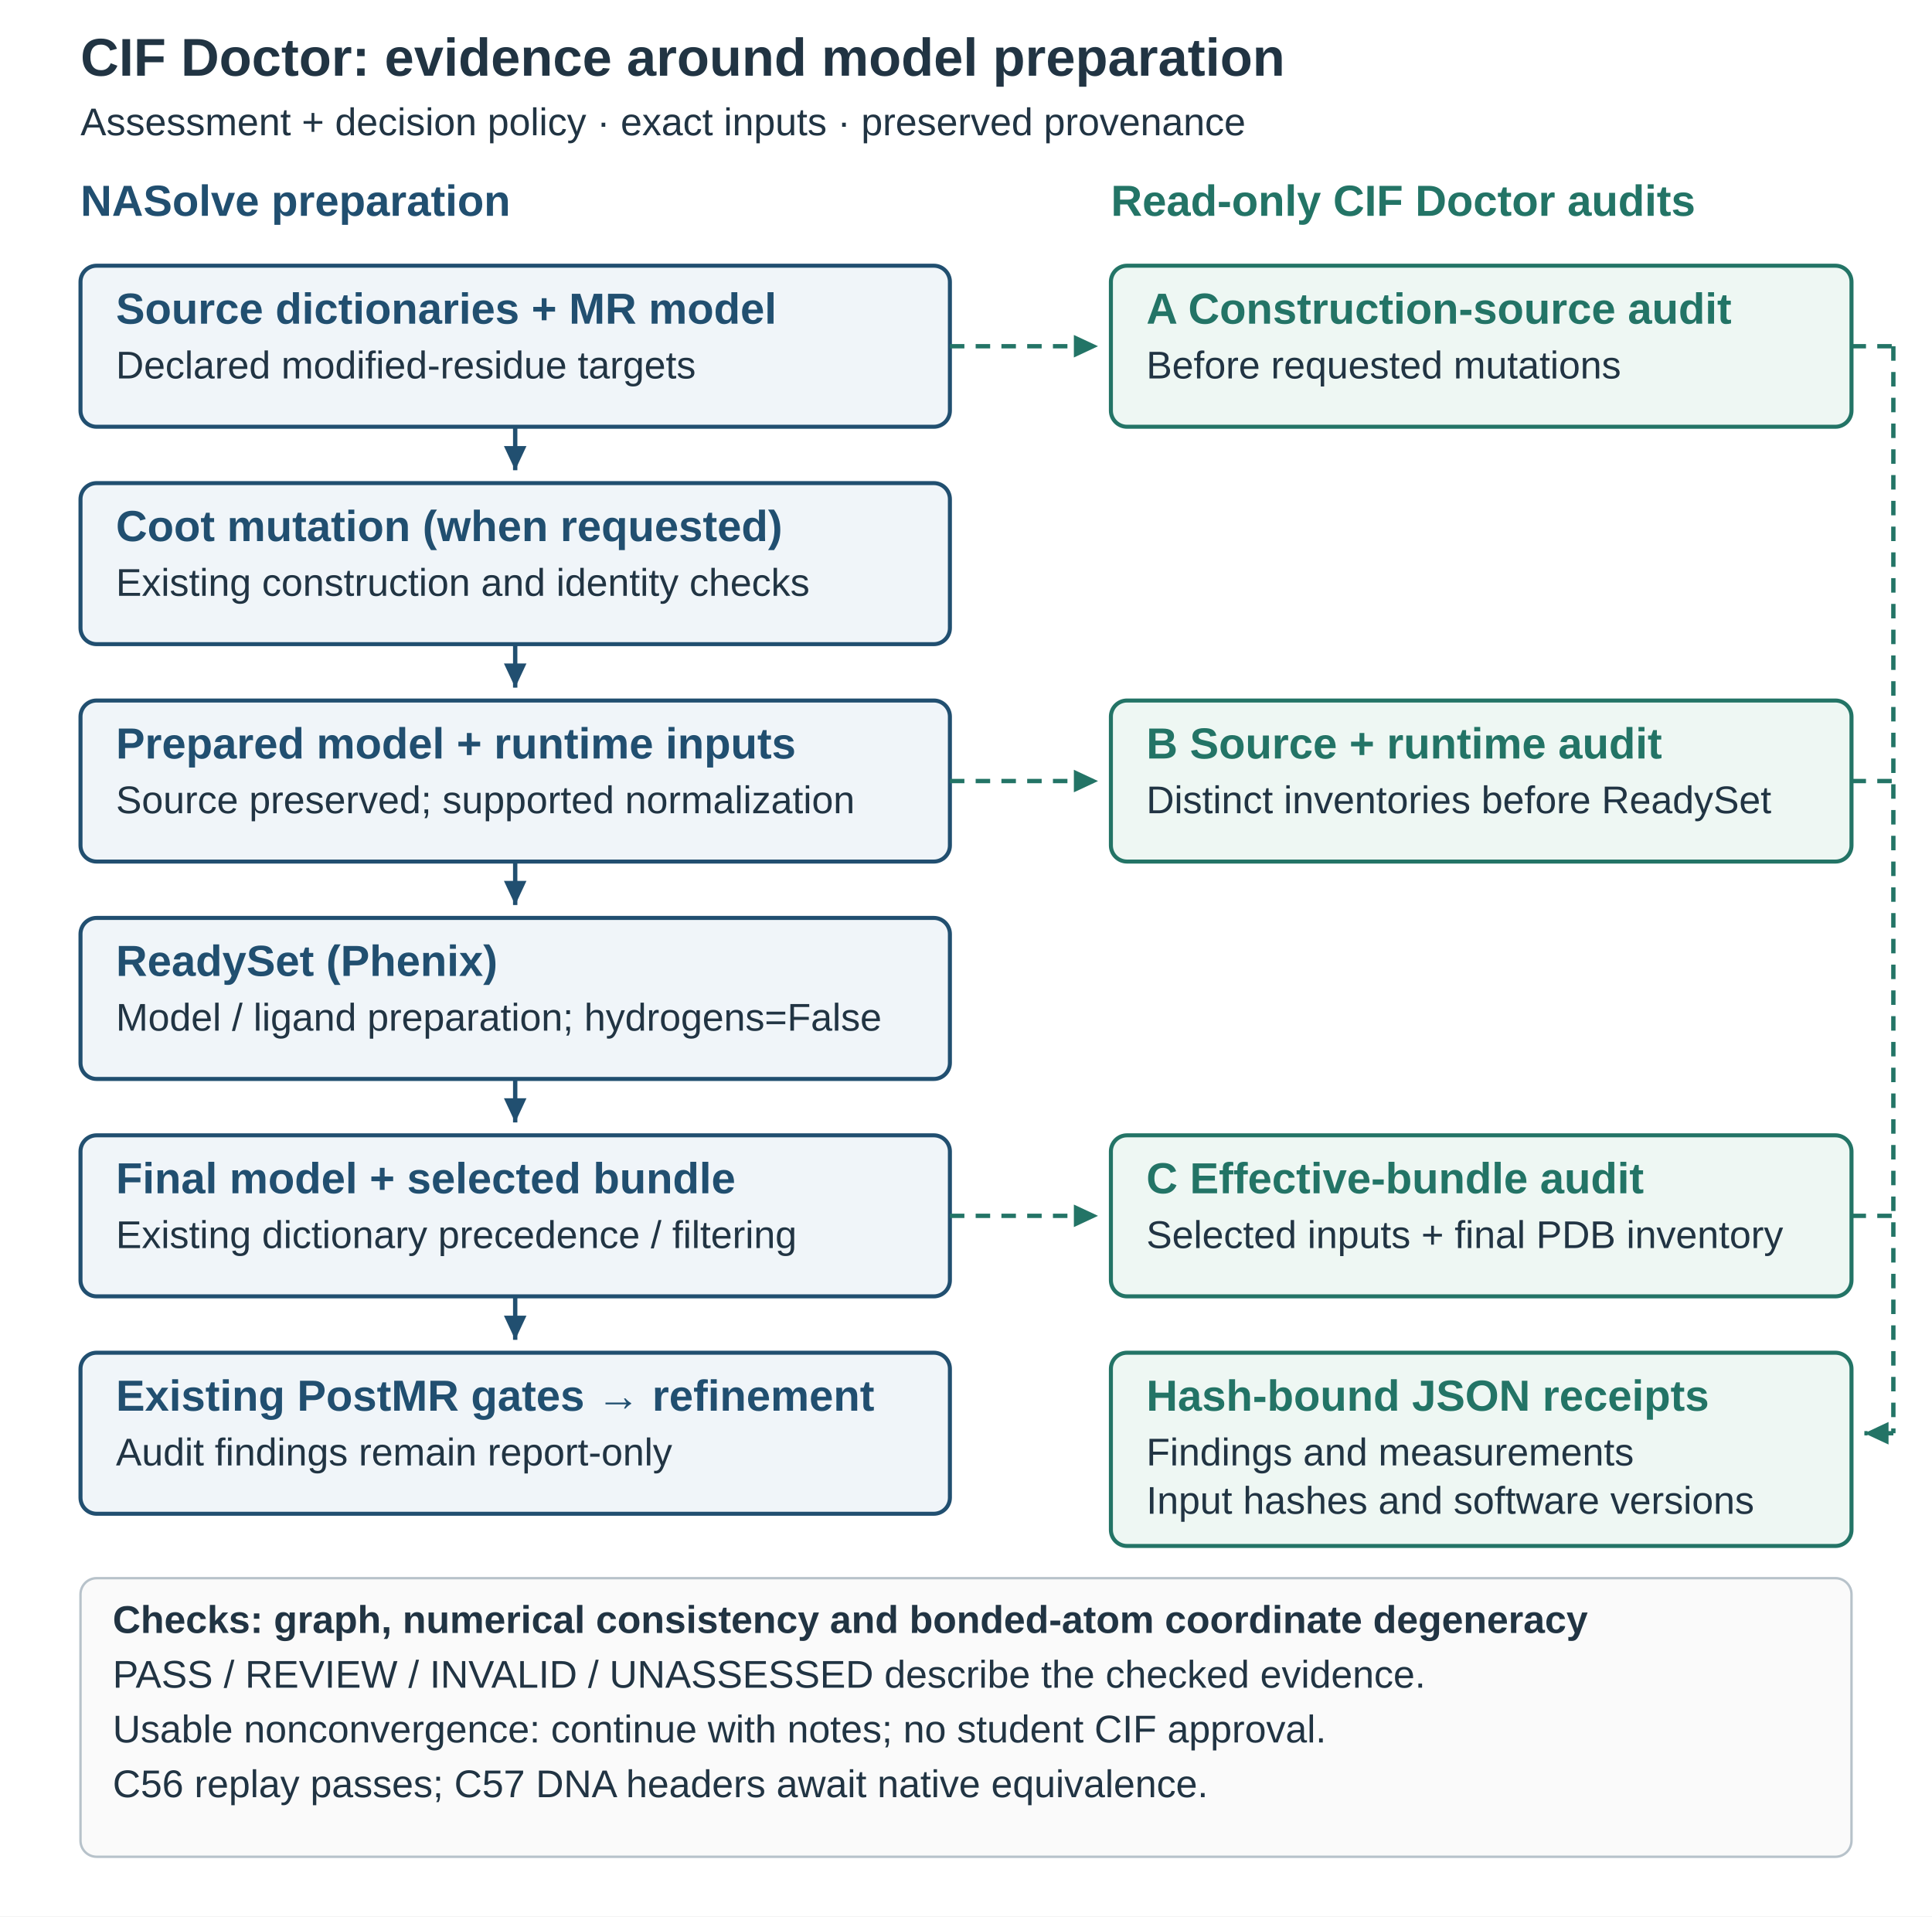
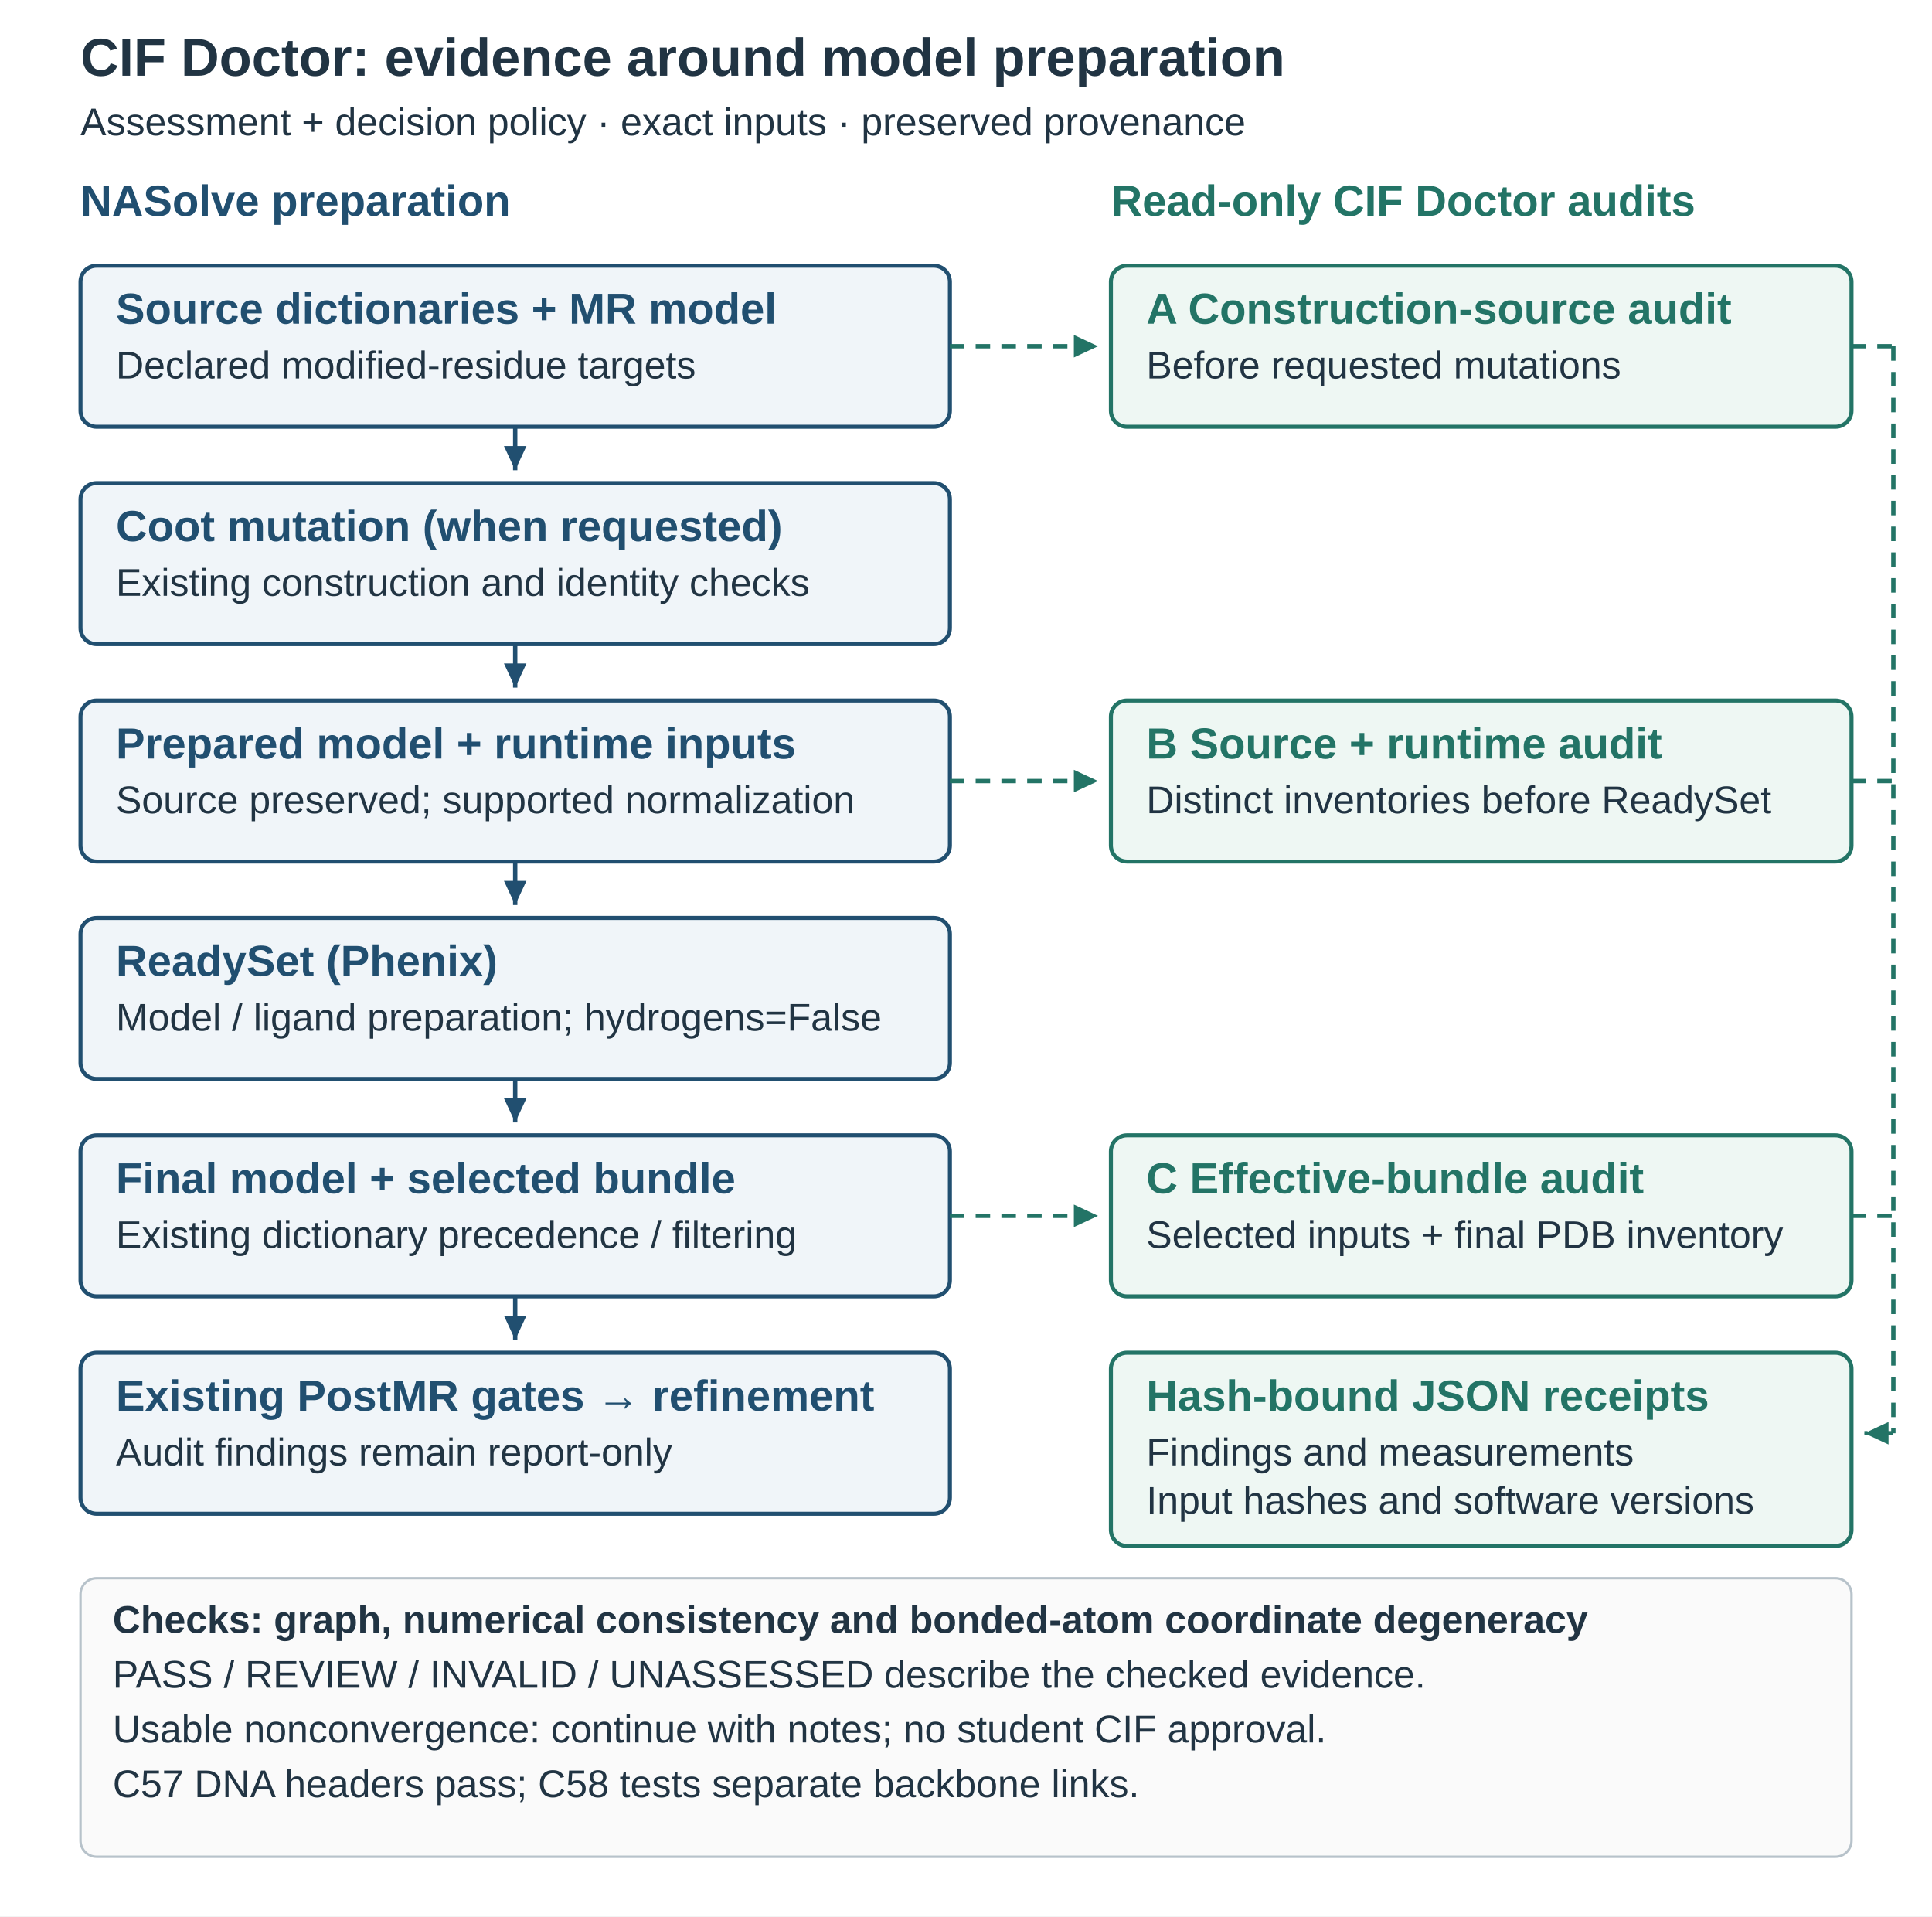
<svg xmlns="http://www.w3.org/2000/svg" width="180mm" height="178.5mm" viewBox="0 0 1200 1190" role="img" aria-labelledby="title description">
  <rect width="1200" height="1190" fill="white" />
  <text x="50" y="47" font-family="Arial, Helvetica, sans-serif" font-size="33" font-weight="bold" fill="#213443" text-anchor="start">CIF Doctor: evidence around model preparation</text>
  <text x="50" y="84" font-family="Arial, Helvetica, sans-serif" font-size="24" font-weight="normal" fill="#213443" text-anchor="start">Assessment + decision policy · exact inputs · preserved provenance</text>
  <text x="50" y="134" font-family="Arial, Helvetica, sans-serif" font-size="27" font-weight="bold" fill="#214f70" text-anchor="start">NASolve preparation</text>
  <text x="690" y="134" font-family="Arial, Helvetica, sans-serif" font-size="27" font-weight="bold" fill="#237466" text-anchor="start">Read-only CIF Doctor audits</text>
  <g id="source-inputs">
    <rect x="50" y="165" width="540" height="100" rx="10" fill="#f0f5f9" stroke="#214f70" stroke-width="2.5" />
    <text x="72" y="201" font-family="Arial, Helvetica, sans-serif" font-size="27" font-weight="bold" fill="#214f70" text-anchor="start">Source dictionaries + MR model</text>
    <text x="72" y="235" font-family="Arial, Helvetica, sans-serif" font-size="24" font-weight="normal" fill="#213443" text-anchor="start">Declared modified-residue targets</text>
  </g>
  <g id="coot-mutation">
    <rect x="50" y="300" width="540" height="100" rx="10" fill="#f0f5f9" stroke="#214f70" stroke-width="2.5" />
    <text x="72" y="336" font-family="Arial, Helvetica, sans-serif" font-size="27" font-weight="bold" fill="#214f70" text-anchor="start">Coot mutation (when requested)</text>
    <text x="72" y="370" font-family="Arial, Helvetica, sans-serif" font-size="24" font-weight="normal" fill="#213443" text-anchor="start">Existing construction and identity checks</text>
  </g>
  <g id="prepared-inputs">
    <rect x="50" y="435" width="540" height="100" rx="10" fill="#f0f5f9" stroke="#214f70" stroke-width="2.5" />
    <text x="72" y="471" font-family="Arial, Helvetica, sans-serif" font-size="27" font-weight="bold" fill="#214f70" text-anchor="start">Prepared model + runtime inputs</text>
    <text x="72" y="505" font-family="Arial, Helvetica, sans-serif" font-size="24" font-weight="normal" fill="#213443" text-anchor="start">Source preserved; supported normalization</text>
  </g>
  <g id="readyset">
    <rect x="50" y="570" width="540" height="100" rx="10" fill="#f0f5f9" stroke="#214f70" stroke-width="2.5" />
    <text x="72" y="606" font-family="Arial, Helvetica, sans-serif" font-size="27" font-weight="bold" fill="#214f70" text-anchor="start">ReadySet (Phenix)</text>
    <text x="72" y="640" font-family="Arial, Helvetica, sans-serif" font-size="24" font-weight="normal" fill="#213443" text-anchor="start">Model / ligand preparation; hydrogens=False</text>
  </g>
  <g id="effective-inputs">
    <rect x="50" y="705" width="540" height="100" rx="10" fill="#f0f5f9" stroke="#214f70" stroke-width="2.5" />
    <text x="72" y="741" font-family="Arial, Helvetica, sans-serif" font-size="27" font-weight="bold" fill="#214f70" text-anchor="start">Final model + selected bundle</text>
    <text x="72" y="775" font-family="Arial, Helvetica, sans-serif" font-size="24" font-weight="normal" fill="#213443" text-anchor="start">Existing dictionary precedence / filtering</text>
  </g>
  <g id="postmr-gates">
    <rect x="50" y="840" width="540" height="100" rx="10" fill="#f0f5f9" stroke="#214f70" stroke-width="2.5" />
    <text x="72" y="876" font-family="Arial, Helvetica, sans-serif" font-size="27" font-weight="bold" fill="#214f70" text-anchor="start">Existing PostMR gates → refinement</text>
    <text x="72" y="910" font-family="Arial, Helvetica, sans-serif" font-size="24" font-weight="normal" fill="#213443" text-anchor="start">Audit findings remain report-only</text>
  </g>
  <g id="preparation-flow-0">
    <path d="M 320.0 265.0 L 320.0 292.0" fill="none" stroke="#214f70" stroke-width="2.7" />
    <polygon points="320.0,292.0 313.0,277.0 327.0,277.0" fill="#214f70" />
  </g>
  <g id="preparation-flow-1">
    <path d="M 320.0 400.0 L 320.0 427.0" fill="none" stroke="#214f70" stroke-width="2.7" />
    <polygon points="320.0,427.0 313.0,412.0 327.0,412.0" fill="#214f70" />
  </g>
  <g id="preparation-flow-2">
    <path d="M 320.0 535.0 L 320.0 562.0" fill="none" stroke="#214f70" stroke-width="2.7" />
    <polygon points="320.0,562.0 313.0,547.0 327.0,547.0" fill="#214f70" />
  </g>
  <g id="preparation-flow-3">
    <path d="M 320.0 670.0 L 320.0 697.0" fill="none" stroke="#214f70" stroke-width="2.7" />
    <polygon points="320.0,697.0 313.0,682.0 327.0,682.0" fill="#214f70" />
  </g>
  <g id="preparation-flow-4">
    <path d="M 320.0 805.0 L 320.0 832.0" fill="none" stroke="#214f70" stroke-width="2.7" />
    <polygon points="320.0,832.0 313.0,817.0 327.0,817.0" fill="#214f70" />
  </g>
  <g id="mutation-audit">
    <rect x="690" y="165" width="460" height="100" rx="10" fill="#eef7f3" stroke="#237466" stroke-width="2.5" />
    <text x="712" y="201" font-family="Arial, Helvetica, sans-serif" font-size="27" font-weight="bold" fill="#237466" text-anchor="start">A  Construction-source audit</text>
    <text x="712" y="235" font-family="Arial, Helvetica, sans-serif" font-size="24" font-weight="normal" fill="#213443" text-anchor="start">Before requested mutations</text>
  </g>
  <g id="audit-branch-mutation-audit">
    <path d="M 590.0 215.0 L 599.0 215.0" fill="none" stroke="#237466" stroke-width="2.7" />
    <path d="M 606.0 215.0 L 615.0 215.0" fill="none" stroke="#237466" stroke-width="2.7" />
    <path d="M 622.0 215.0 L 631.0 215.0" fill="none" stroke="#237466" stroke-width="2.7" />
    <path d="M 638.0 215.0 L 647.0 215.0" fill="none" stroke="#237466" stroke-width="2.7" />
    <path d="M 654.0 215.0 L 663.0 215.0" fill="none" stroke="#237466" stroke-width="2.7" />
    <path d="M 670.0 215.0 L 679.0 215.0" fill="none" stroke="#237466" stroke-width="2.7" />
    <polygon points="682.0,215.0 667.0,222.0 667.0,208.0" fill="#237466" />
  </g>
  <g id="source-runtime-audit">
    <rect x="690" y="435" width="460" height="100" rx="10" fill="#eef7f3" stroke="#237466" stroke-width="2.5" />
    <text x="712" y="471" font-family="Arial, Helvetica, sans-serif" font-size="27" font-weight="bold" fill="#237466" text-anchor="start">B  Source + runtime audit</text>
    <text x="712" y="505" font-family="Arial, Helvetica, sans-serif" font-size="24" font-weight="normal" fill="#213443" text-anchor="start">Distinct inventories before ReadySet</text>
  </g>
  <g id="audit-branch-source-runtime-audit">
    <path d="M 590.0 485.0 L 599.0 485.0" fill="none" stroke="#237466" stroke-width="2.7" />
    <path d="M 606.0 485.0 L 615.0 485.0" fill="none" stroke="#237466" stroke-width="2.7" />
    <path d="M 622.0 485.0 L 631.0 485.0" fill="none" stroke="#237466" stroke-width="2.7" />
    <path d="M 638.0 485.0 L 647.0 485.0" fill="none" stroke="#237466" stroke-width="2.7" />
    <path d="M 654.0 485.0 L 663.0 485.0" fill="none" stroke="#237466" stroke-width="2.7" />
    <path d="M 670.0 485.0 L 679.0 485.0" fill="none" stroke="#237466" stroke-width="2.7" />
    <polygon points="682.0,485.0 667.0,492.0 667.0,478.0" fill="#237466" />
  </g>
  <g id="effective-audit">
    <rect x="690" y="705" width="460" height="100" rx="10" fill="#eef7f3" stroke="#237466" stroke-width="2.5" />
    <text x="712" y="741" font-family="Arial, Helvetica, sans-serif" font-size="27" font-weight="bold" fill="#237466" text-anchor="start">C  Effective-bundle audit</text>
    <text x="712" y="775" font-family="Arial, Helvetica, sans-serif" font-size="24" font-weight="normal" fill="#213443" text-anchor="start">Selected inputs + final PDB inventory</text>
  </g>
  <g id="audit-branch-effective-audit">
    <path d="M 590.0 755.0 L 599.0 755.0" fill="none" stroke="#237466" stroke-width="2.7" />
    <path d="M 606.0 755.0 L 615.0 755.0" fill="none" stroke="#237466" stroke-width="2.7" />
    <path d="M 622.0 755.0 L 631.0 755.0" fill="none" stroke="#237466" stroke-width="2.7" />
    <path d="M 638.0 755.0 L 647.0 755.0" fill="none" stroke="#237466" stroke-width="2.7" />
    <path d="M 654.0 755.0 L 663.0 755.0" fill="none" stroke="#237466" stroke-width="2.7" />
    <path d="M 670.0 755.0 L 679.0 755.0" fill="none" stroke="#237466" stroke-width="2.7" />
    <polygon points="682.0,755.0 667.0,762.0 667.0,748.0" fill="#237466" />
  </g>
  <g id="json-receipts">
    <rect x="690" y="840" width="460" height="120" rx="10" fill="#eef7f3" stroke="#237466" stroke-width="2.5" />
    <text x="712" y="876" font-family="Arial, Helvetica, sans-serif" font-size="27" font-weight="bold" fill="#237466" text-anchor="start">Hash-bound JSON receipts</text>
    <text x="712" y="910" font-family="Arial, Helvetica, sans-serif" font-size="24" font-weight="normal" fill="#213443" text-anchor="start">Findings and measurements</text>
    <text x="712" y="940" font-family="Arial, Helvetica, sans-serif" font-size="24" font-weight="normal" fill="#213443" text-anchor="start">Input hashes and software versions</text>
  </g>
  <g id="mutation-to-receipts">
    <path d="M 1150.0 215.0 L 1159.0 215.0" fill="none" stroke="#237466" stroke-width="2.7" />
    <path d="M 1166.0 215.0 L 1175.0 215.0" fill="none" stroke="#237466" stroke-width="2.7" />
    <path d="M 1176.0 215.0 L 1176.0 224.0" fill="none" stroke="#237466" stroke-width="2.7" />
    <path d="M 1176.0 231.0 L 1176.0 240.0" fill="none" stroke="#237466" stroke-width="2.7" />
    <path d="M 1176.0 247.0 L 1176.0 256.0" fill="none" stroke="#237466" stroke-width="2.7" />
    <path d="M 1176.0 263.0 L 1176.0 272.0" fill="none" stroke="#237466" stroke-width="2.7" />
    <path d="M 1176.0 279.0 L 1176.0 288.0" fill="none" stroke="#237466" stroke-width="2.7" />
    <path d="M 1176.0 295.0 L 1176.0 304.0" fill="none" stroke="#237466" stroke-width="2.7" />
    <path d="M 1176.0 311.0 L 1176.0 320.0" fill="none" stroke="#237466" stroke-width="2.7" />
    <path d="M 1176.0 327.0 L 1176.0 336.0" fill="none" stroke="#237466" stroke-width="2.7" />
    <path d="M 1176.0 343.0 L 1176.0 352.0" fill="none" stroke="#237466" stroke-width="2.7" />
    <path d="M 1176.0 359.0 L 1176.0 368.0" fill="none" stroke="#237466" stroke-width="2.7" />
    <path d="M 1176.0 375.0 L 1176.0 384.0" fill="none" stroke="#237466" stroke-width="2.7" />
    <path d="M 1176.0 391.0 L 1176.0 400.0" fill="none" stroke="#237466" stroke-width="2.7" />
    <path d="M 1176.0 407.0 L 1176.0 416.0" fill="none" stroke="#237466" stroke-width="2.7" />
    <path d="M 1176.0 423.0 L 1176.0 432.0" fill="none" stroke="#237466" stroke-width="2.7" />
    <path d="M 1176.0 439.0 L 1176.0 448.0" fill="none" stroke="#237466" stroke-width="2.7" />
    <path d="M 1176.0 455.0 L 1176.0 464.0" fill="none" stroke="#237466" stroke-width="2.7" />
    <path d="M 1176.0 471.0 L 1176.0 480.0" fill="none" stroke="#237466" stroke-width="2.7" />
    <path d="M 1176.0 487.0 L 1176.0 496.0" fill="none" stroke="#237466" stroke-width="2.7" />
    <path d="M 1176.0 503.0 L 1176.0 512.0" fill="none" stroke="#237466" stroke-width="2.7" />
    <path d="M 1176.0 519.0 L 1176.0 528.0" fill="none" stroke="#237466" stroke-width="2.7" />
    <path d="M 1176.0 535.0 L 1176.0 544.0" fill="none" stroke="#237466" stroke-width="2.7" />
    <path d="M 1176.0 551.0 L 1176.0 560.0" fill="none" stroke="#237466" stroke-width="2.7" />
    <path d="M 1176.0 567.0 L 1176.0 576.0" fill="none" stroke="#237466" stroke-width="2.7" />
    <path d="M 1176.0 583.0 L 1176.0 592.0" fill="none" stroke="#237466" stroke-width="2.7" />
    <path d="M 1176.0 599.0 L 1176.0 608.0" fill="none" stroke="#237466" stroke-width="2.7" />
    <path d="M 1176.0 615.0 L 1176.0 624.0" fill="none" stroke="#237466" stroke-width="2.7" />
    <path d="M 1176.0 631.0 L 1176.0 640.0" fill="none" stroke="#237466" stroke-width="2.7" />
    <path d="M 1176.0 647.0 L 1176.0 656.0" fill="none" stroke="#237466" stroke-width="2.7" />
    <path d="M 1176.0 663.0 L 1176.0 672.0" fill="none" stroke="#237466" stroke-width="2.7" />
    <path d="M 1176.0 679.0 L 1176.0 688.0" fill="none" stroke="#237466" stroke-width="2.7" />
    <path d="M 1176.0 695.0 L 1176.0 704.0" fill="none" stroke="#237466" stroke-width="2.7" />
    <path d="M 1176.0 711.0 L 1176.0 720.0" fill="none" stroke="#237466" stroke-width="2.7" />
    <path d="M 1176.0 727.0 L 1176.0 736.0" fill="none" stroke="#237466" stroke-width="2.7" />
    <path d="M 1176.0 743.0 L 1176.0 752.0" fill="none" stroke="#237466" stroke-width="2.7" />
    <path d="M 1176.0 759.0 L 1176.0 768.0" fill="none" stroke="#237466" stroke-width="2.7" />
    <path d="M 1176.0 775.0 L 1176.0 784.0" fill="none" stroke="#237466" stroke-width="2.7" />
    <path d="M 1176.0 791.0 L 1176.0 800.0" fill="none" stroke="#237466" stroke-width="2.7" />
    <path d="M 1176.0 807.0 L 1176.0 816.0" fill="none" stroke="#237466" stroke-width="2.7" />
    <path d="M 1176.0 823.0 L 1176.0 832.0" fill="none" stroke="#237466" stroke-width="2.7" />
    <path d="M 1176.0 839.0 L 1176.0 848.0" fill="none" stroke="#237466" stroke-width="2.7" />
    <path d="M 1176.0 855.0 L 1176.0 864.0" fill="none" stroke="#237466" stroke-width="2.7" />
    <path d="M 1176.0 871.0 L 1176.0 880.0" fill="none" stroke="#237466" stroke-width="2.7" />
    <path d="M 1176.0 887.0 L 1176.0 890.0" fill="none" stroke="#237466" stroke-width="2.7" />
    <path d="M 1176.0 890.0 L 1167.0 890.0" fill="none" stroke="#237466" stroke-width="2.7" />
    <path d="M 1160.0 890.0 L 1158.0 890.0" fill="none" stroke="#237466" stroke-width="2.7" />
    <polygon points="1158.0,890.0 1173.0,883.0 1173.0,897.0" fill="#237466" />
  </g>
  <g id="source-to-receipts">
    <path d="M 1150.0 485.0 L 1159.0 485.0" fill="none" stroke="#237466" stroke-width="2.7" />
    <path d="M 1166.0 485.0 L 1175.0 485.0" fill="none" stroke="#237466" stroke-width="2.7" />
  </g>
  <g id="effective-to-receipts">
    <path d="M 1150.0 755.0 L 1159.0 755.0" fill="none" stroke="#237466" stroke-width="2.7" />
    <path d="M 1166.0 755.0 L 1175.0 755.0" fill="none" stroke="#237466" stroke-width="2.7" />
  </g>
  <g id="scope-notes">
    <rect x="50" y="980" width="1100" height="173" rx="10" fill="#fafafa" stroke="#b7c2ca" stroke-width="1.5" />
    <text x="70" y="1014" font-family="Arial, Helvetica, sans-serif" font-size="24" font-weight="bold" fill="#213443" text-anchor="start">Checks: graph, numerical consistency and bonded-atom coordinate degeneracy</text>
    <text x="70" y="1048" font-family="Arial, Helvetica, sans-serif" font-size="24" font-weight="normal" fill="#213443" text-anchor="start">PASS / REVIEW / INVALID / UNASSESSED describe the checked evidence.</text>
    <text x="70" y="1082" font-family="Arial, Helvetica, sans-serif" font-size="24" font-weight="normal" fill="#213443" text-anchor="start">Usable nonconvergence: continue with notes; no student CIF approval.</text>
-     <text x="70" y="1116" font-family="Arial, Helvetica, sans-serif" font-size="24" font-weight="normal" fill="#213443" text-anchor="start">C56 replay passes; C57 DNA headers await native equivalence.</text>
+     <text x="70" y="1116" font-family="Arial, Helvetica, sans-serif" font-size="24" font-weight="normal" fill="#213443" text-anchor="start">C57 DNA headers pass; C58 tests separate backbone links.</text>
  </g>
</svg>
